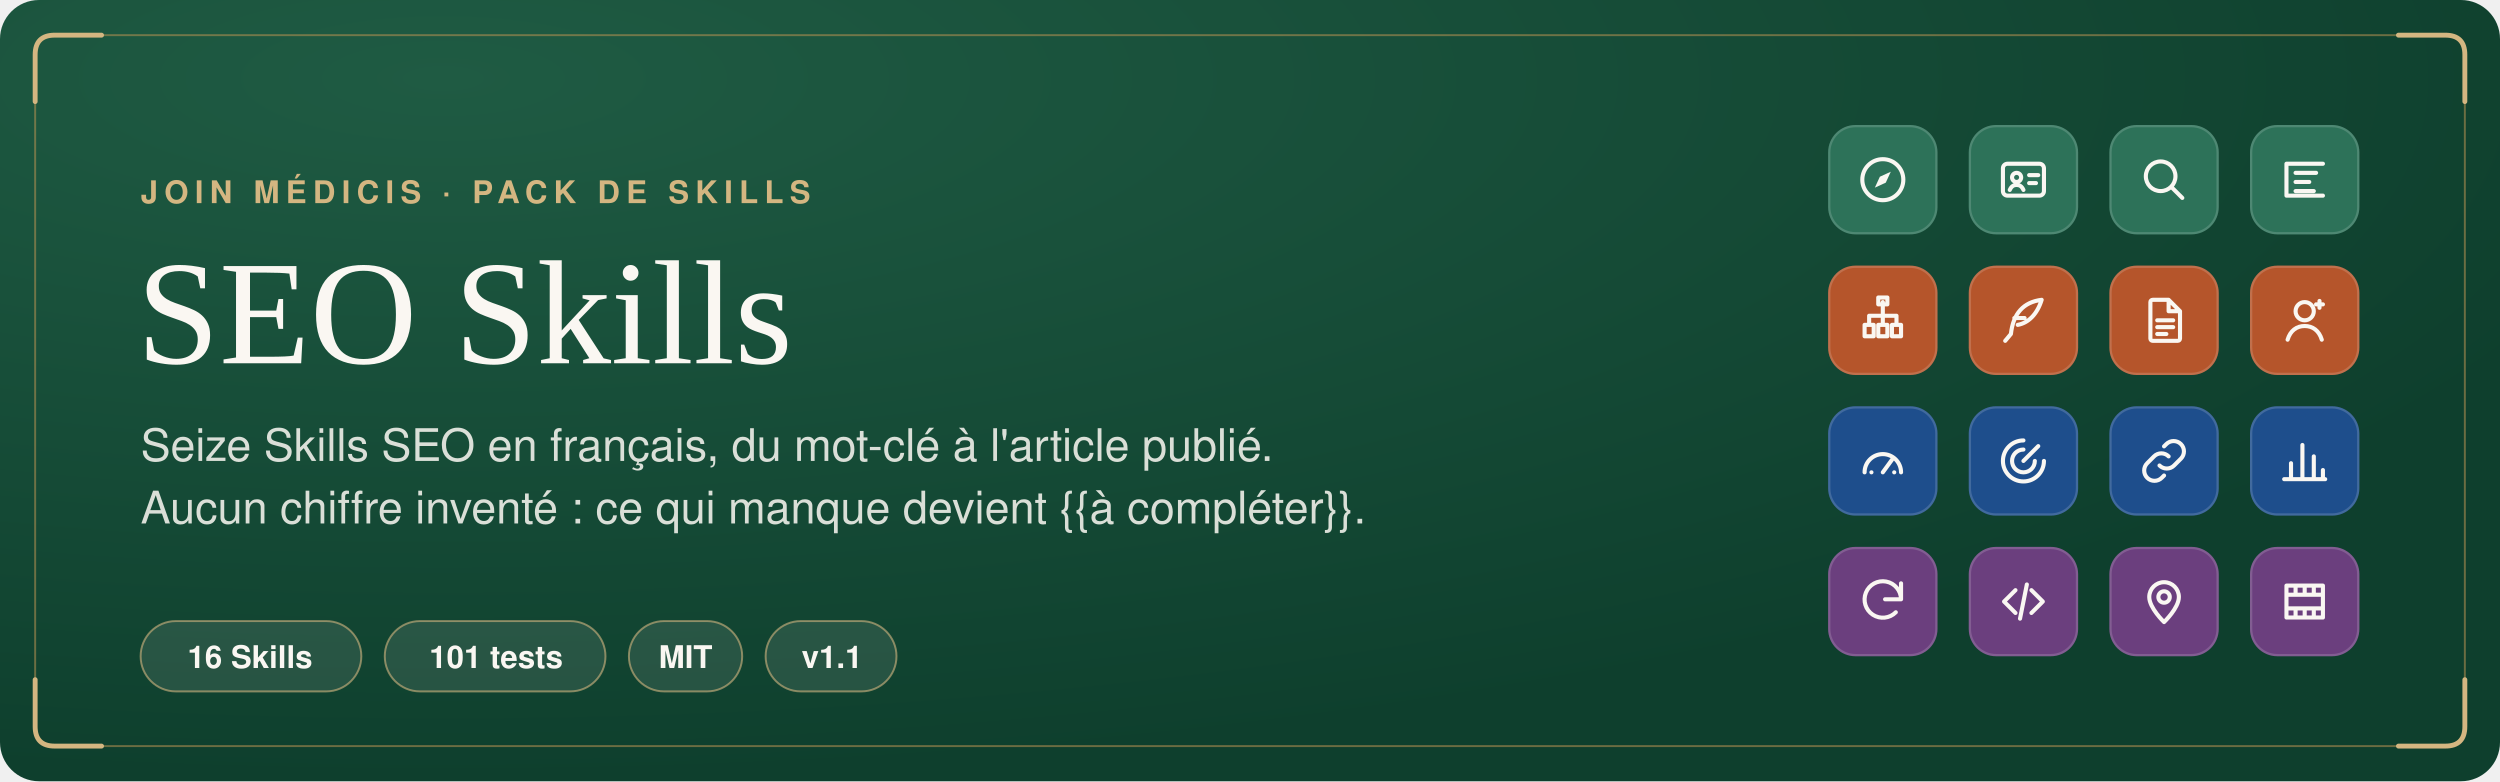
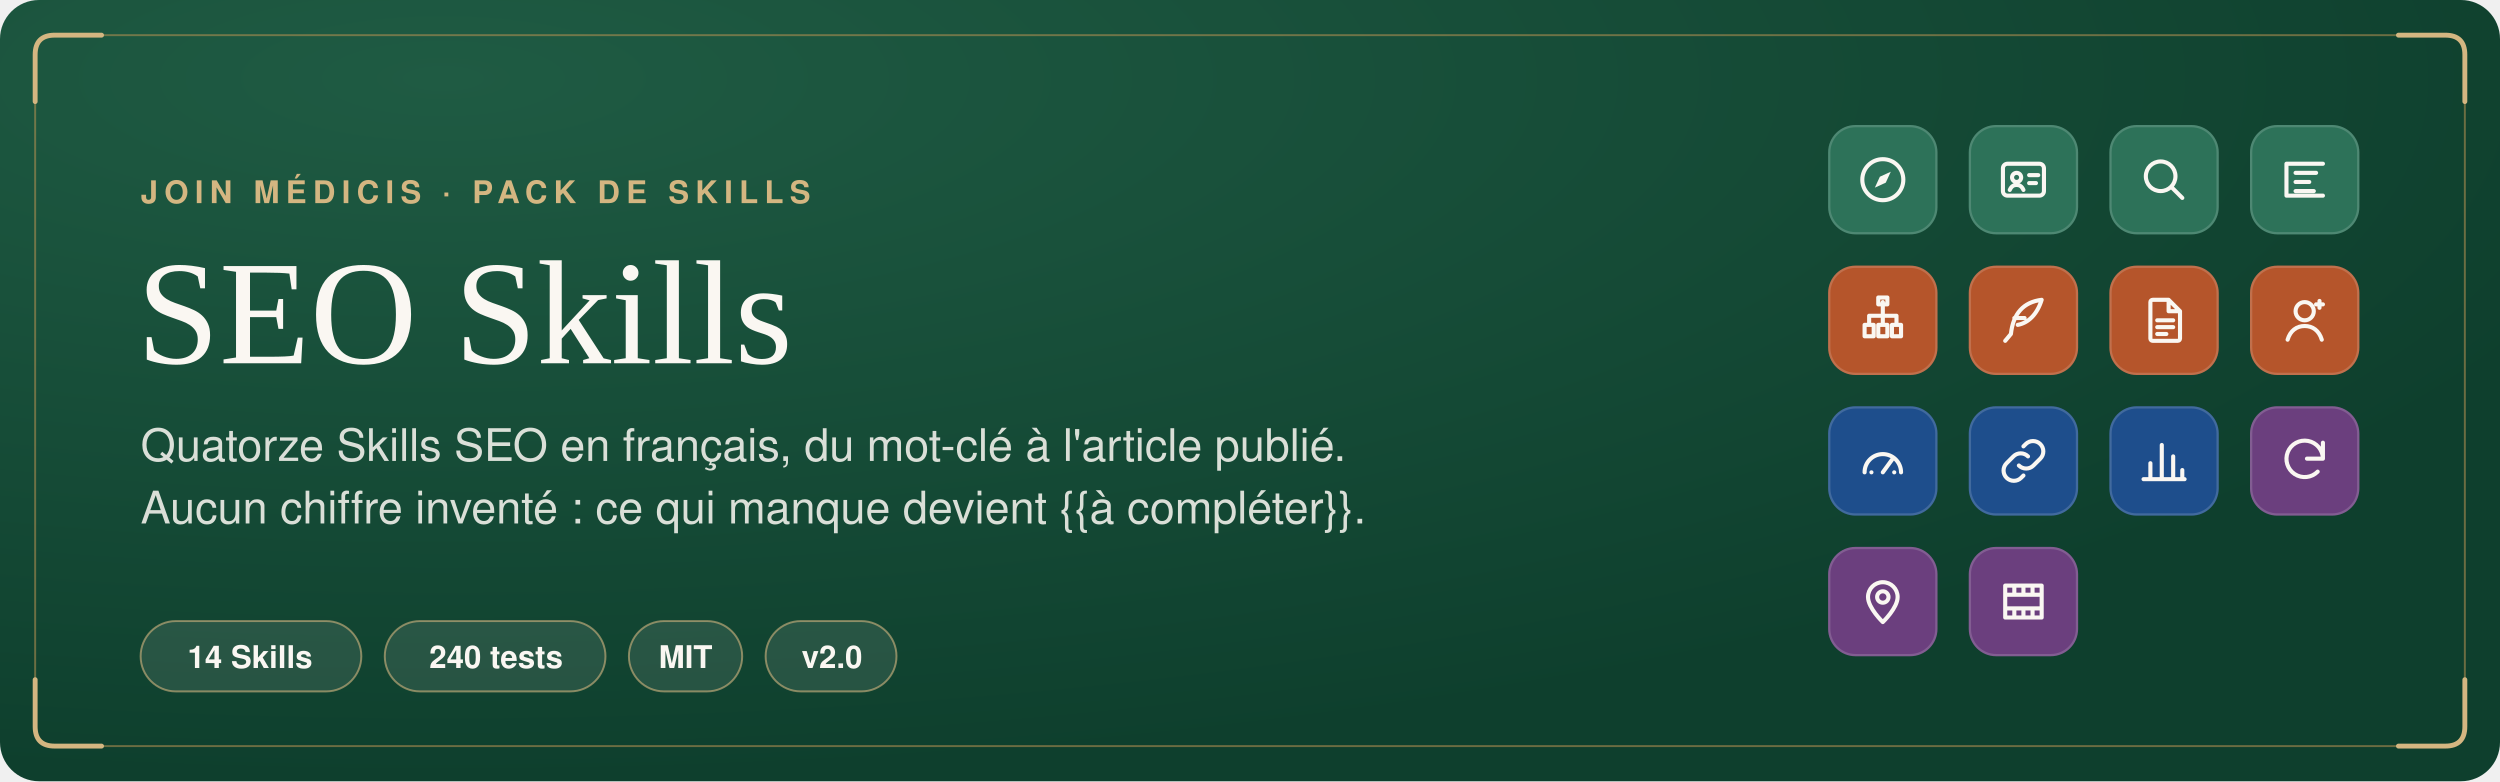
<svg xmlns="http://www.w3.org/2000/svg" width="1280" height="400" viewBox="0 0 1280 400" role="img" aria-label="SEO Skills, par Join Médicis">
  <defs>
    <radialGradient id="lueur" cx="0.18" cy="0.1" r="0.9">
      <stop offset="0" stop-color="#1F5B43" />
      <stop offset="1" stop-color="#0E3F2D" />
    </radialGradient>
  </defs>
  <rect width="1280" height="400" rx="20" fill="url(#lueur)" />
  <rect x="18" y="18" width="1244" height="364" rx="10" fill="none" stroke="#B89253" stroke-opacity="0.55" />
  <path d="M18 52 V28 Q18 18 28 18 H52" fill="none" stroke="#D4B681" stroke-width="2.5" stroke-linecap="round" />
  <path d="M1262 52 V28 Q1262 18 1252 18 H1228" fill="none" stroke="#D4B681" stroke-width="2.5" stroke-linecap="round" />
  <path d="M18 348 V372 Q18 382 28 382 H52" fill="none" stroke="#D4B681" stroke-width="2.5" stroke-linecap="round" />
  <path d="M1262 348 V372 Q1262 382 1252 382 H1228" fill="none" stroke="#D4B681" stroke-width="2.5" stroke-linecap="round" />
  <text x="72" y="104" font-family="'Helvetica Neue', Helvetica, Arial, sans-serif" font-size="16" font-weight="700" letter-spacing="3.2" fill="#D4B681">JOIN MÉDICIS · PACK DE SKILLS</text>
  <text x="70" y="186" font-family="Georgia, 'Times New Roman', serif" font-size="76" fill="#FAF7F2">SEO Skills</text>
-   <text x="72" y="236" font-family="'Helvetica Neue', Helvetica, Arial, sans-serif" font-size="23" fill="#FAF7F2" fill-opacity="0.86">Seize Skills SEO en français, du mot-clé à l'article publié.</text>
+   <text x="72" y="236" font-family="'Helvetica Neue', Helvetica, Arial, sans-serif" font-size="23" fill="#FAF7F2" fill-opacity="0.86">Quatorze Skills SEO en français, du mot-clé à l'article publié.</text>
  <text x="72" y="268" font-family="'Helvetica Neue', Helvetica, Arial, sans-serif" font-size="23" fill="#FAF7F2" fill-opacity="0.86">Aucun chiffre inventé : ce qui manque devient {{à compléter}}.</text>
  <rect x="72" y="318" width="113" height="36" rx="18" fill="#FAF7F2" fill-opacity="0.1" stroke="#D4B681" stroke-opacity="0.6" />
-   <text x="128" y="342" text-anchor="middle" font-family="'Helvetica Neue', Helvetica, Arial, sans-serif" font-size="16" font-weight="600" fill="#FAF7F2">16 Skills</text>
+   <text x="128" y="342" text-anchor="middle" font-family="'Helvetica Neue', Helvetica, Arial, sans-serif" font-size="16" font-weight="600" fill="#FAF7F2">14 Skills</text>
  <rect x="197" y="318" width="113" height="36" rx="18" fill="#FAF7F2" fill-opacity="0.1" stroke="#D4B681" stroke-opacity="0.6" />
-   <text x="254" y="342" text-anchor="middle" font-family="'Helvetica Neue', Helvetica, Arial, sans-serif" font-size="16" font-weight="600" fill="#FAF7F2">101 tests</text>
+   <text x="254" y="342" text-anchor="middle" font-family="'Helvetica Neue', Helvetica, Arial, sans-serif" font-size="16" font-weight="600" fill="#FAF7F2">240 tests</text>
  <rect x="322" y="318" width="58" height="36" rx="18" fill="#FAF7F2" fill-opacity="0.1" stroke="#D4B681" stroke-opacity="0.6" />
  <text x="351" y="342" text-anchor="middle" font-family="'Helvetica Neue', Helvetica, Arial, sans-serif" font-size="16" font-weight="600" fill="#FAF7F2">MIT</text>
  <rect x="392" y="318" width="67" height="36" rx="18" fill="#FAF7F2" fill-opacity="0.1" stroke="#D4B681" stroke-opacity="0.6" />
-   <text x="426" y="342" text-anchor="middle" font-family="'Helvetica Neue', Helvetica, Arial, sans-serif" font-size="16" font-weight="600" fill="#FAF7F2">v1.1</text>
+   <text x="426" y="342" text-anchor="middle" font-family="'Helvetica Neue', Helvetica, Arial, sans-serif" font-size="16" font-weight="600" fill="#FAF7F2">v2.0</text>
  <g transform="translate(936 64) scale(1.1667)">
    <rect width="48" height="48" rx="12" fill="#2D7259" />
    <rect x="0.5" y="0.5" width="47" height="47" rx="11.5" fill="none" stroke="#FFFFFF" stroke-opacity="0.16" />
    <g transform="translate(12 12)">
      <path d="M12 3a9 9 0 1 0 0 18a9 9 0 1 0 0-18z" fill="none" stroke="#FAF7F2" stroke-width="1.8" stroke-linecap="round" stroke-linejoin="round" />
      <path d="M15.5 8.5 13.3 13.3 8.5 15.5 10.7 10.7z" fill="#FAF7F2" />
    </g>
  </g>
  <g transform="translate(1008 64) scale(1.1667)">
    <rect width="48" height="48" rx="12" fill="#2D7259" />
    <rect x="0.5" y="0.5" width="47" height="47" rx="11.5" fill="none" stroke="#FFFFFF" stroke-opacity="0.16" />
    <g transform="translate(12 12)">
      <path d="M5 5h14a2 2 0 0 1 2 2v10a2 2 0 0 1-2 2H5a2 2 0 0 1-2-2V7a2 2 0 0 1 2-2z M9 9a2 2 0 1 0 0 4a2 2 0 1 0 0-4z M6 16.5c.7-1.6 1.7-2.2 3-2.2s2.3.6 3 2.2 M14.5 10h4 M14.5 13.5h3" fill="none" stroke="#FAF7F2" stroke-width="1.8" stroke-linecap="round" stroke-linejoin="round" />
    </g>
  </g>
  <g transform="translate(1080 64) scale(1.1667)">
    <rect width="48" height="48" rx="12" fill="#2D7259" />
    <rect x="0.5" y="0.5" width="47" height="47" rx="11.5" fill="none" stroke="#FFFFFF" stroke-opacity="0.16" />
    <g transform="translate(12 12)">
      <path d="M10.5 4a6.5 6.5 0 1 0 0 13a6.5 6.5 0 1 0 0-13z M15.3 15.3 20 20" fill="none" stroke="#FAF7F2" stroke-width="1.8" stroke-linecap="round" stroke-linejoin="round" />
    </g>
  </g>
  <g transform="translate(1152 64) scale(1.1667)">
    <rect width="48" height="48" rx="12" fill="#2D7259" />
    <rect x="0.5" y="0.5" width="47" height="47" rx="11.5" fill="none" stroke="#FFFFFF" stroke-opacity="0.16" />
    <g transform="translate(12 12)">
      <path d="M4 5h16 M4 5v14h16 M8 9h9 M8 13h6 M8 17h8" fill="none" stroke="#FAF7F2" stroke-width="1.8" stroke-linecap="round" stroke-linejoin="round" />
    </g>
  </g>
  <g transform="translate(936 136) scale(1.1667)">
    <rect width="48" height="48" rx="12" fill="#B5552B" />
    <rect x="0.5" y="0.5" width="47" height="47" rx="11.5" fill="none" stroke="#FFFFFF" stroke-opacity="0.16" />
    <g transform="translate(12 12)">
      <path d="M12 4v6 M12 10H6v4 M12 10h6v4 M12 10v4 M4 14h4v5H4z M10 14h4v5h-4z M16 14h4v5h-4z M10 2h4v3h-4z" fill="none" stroke="#FAF7F2" stroke-width="1.8" stroke-linecap="round" stroke-linejoin="round" />
    </g>
  </g>
  <g transform="translate(1008 136) scale(1.1667)">
    <rect width="48" height="48" rx="12" fill="#B5552B" />
    <rect x="0.5" y="0.5" width="47" height="47" rx="11.5" fill="none" stroke="#FFFFFF" stroke-opacity="0.16" />
    <g transform="translate(12 12)">
      <path d="M20 3C12 4 7.5 9 6.5 18 M6.5 18 4 21 M9.5 14C14 13.2 18 9.5 20 3 M8 11h4.5" fill="none" stroke="#FAF7F2" stroke-width="1.8" stroke-linecap="round" stroke-linejoin="round" />
    </g>
  </g>
  <g transform="translate(1080 136) scale(1.1667)">
    <rect width="48" height="48" rx="12" fill="#B5552B" />
    <rect x="0.5" y="0.5" width="47" height="47" rx="11.5" fill="none" stroke="#FFFFFF" stroke-opacity="0.16" />
    <g transform="translate(12 12)">
      <path d="M7 3h7l5 5v12a1 1 0 0 1-1 1H7a1 1 0 0 1-1-1V4a1 1 0 0 1 1-1z M14 3v5h5 M9 12h7 M9 15h7 M9 18h4" fill="none" stroke="#FAF7F2" stroke-width="1.8" stroke-linecap="round" stroke-linejoin="round" />
    </g>
  </g>
  <g transform="translate(1152 136) scale(1.1667)">
    <rect width="48" height="48" rx="12" fill="#B5552B" />
    <rect x="0.5" y="0.5" width="47" height="47" rx="11.5" fill="none" stroke="#FFFFFF" stroke-opacity="0.16" />
    <g transform="translate(12 12)">
      <path d="M12 4a4 4 0 1 0 0 8a4 4 0 1 0 0-8z M4.5 20.5c1.2-4 4-6 7.5-6s6.3 2 7.5 6 M18.5 3.5v3 M17 5h3" fill="none" stroke="#FAF7F2" stroke-width="1.8" stroke-linecap="round" stroke-linejoin="round" />
    </g>
  </g>
  <g transform="translate(936 208) scale(1.1667)">
    <rect width="48" height="48" rx="12" fill="#1E4E8C" />
    <rect x="0.5" y="0.5" width="47" height="47" rx="11.5" fill="none" stroke="#FFFFFF" stroke-opacity="0.16" />
    <g transform="translate(12 12)">
      <path d="M4 17a8 8 0 1 1 16 0 M12 17l4-5.5 M7 17h.01 M17 17h.01 M12 9v.01" fill="none" stroke="#FAF7F2" stroke-width="1.8" stroke-linecap="round" stroke-linejoin="round" />
    </g>
  </g>
  <g transform="translate(1008 208) scale(1.1667)">
    <rect width="48" height="48" rx="12" fill="#1E4E8C" />
    <rect x="0.5" y="0.5" width="47" height="47" rx="11.5" fill="none" stroke="#FFFFFF" stroke-opacity="0.16" />
    <g transform="translate(12 12)">
-       <path d="M12 3a9 9 0 1 0 9 9 M12 7a5 5 0 1 0 5 5 M12 12l6.5-6.5" fill="none" stroke="#FAF7F2" stroke-width="1.8" stroke-linecap="round" stroke-linejoin="round" />
+       <path d="M10 14a4.5 4.5 0 0 0 6.4 0l3-3a4.5 4.5 0 0 0-6.4-6.4l-1 1 M14 10a4.5 4.5 0 0 0-6.4 0l-3 3a4.5 4.5 0 0 0 6.4 6.4l1-1" fill="none" stroke="#FAF7F2" stroke-width="1.8" stroke-linecap="round" stroke-linejoin="round" />
    </g>
  </g>
  <g transform="translate(1080 208) scale(1.1667)">
    <rect width="48" height="48" rx="12" fill="#1E4E8C" />
    <rect x="0.5" y="0.5" width="47" height="47" rx="11.5" fill="none" stroke="#FFFFFF" stroke-opacity="0.16" />
    <g transform="translate(12 12)">
-       <path d="M10 14a4.5 4.5 0 0 0 6.4 0l3-3a4.5 4.5 0 0 0-6.4-6.4l-1 1 M14 10a4.5 4.5 0 0 0-6.4 0l-3 3a4.5 4.5 0 0 0 6.4 6.4l1-1" fill="none" stroke="#FAF7F2" stroke-width="1.8" stroke-linecap="round" stroke-linejoin="round" />
+       <path d="M3 20h18 M6 20v-7 M11 20V5 M16 20v-10 M20 20v-4" fill="none" stroke="#FAF7F2" stroke-width="1.8" stroke-linecap="round" stroke-linejoin="round" />
    </g>
  </g>
  <g transform="translate(1152 208) scale(1.1667)">
-     <rect width="48" height="48" rx="12" fill="#1E4E8C" />
+     <rect width="48" height="48" rx="12" fill="#6B3F7E" />
    <rect x="0.5" y="0.5" width="47" height="47" rx="11.5" fill="none" stroke="#FFFFFF" stroke-opacity="0.16" />
    <g transform="translate(12 12)">
-       <path d="M3 20h18 M6 20v-7 M11 20V5 M16 20v-10 M20 20v-4" fill="none" stroke="#FAF7F2" stroke-width="1.8" stroke-linecap="round" stroke-linejoin="round" />
+       <path d="M20 11a8 8 0 1 0-2.3 5.7 M20 4v7h-7" fill="none" stroke="#FAF7F2" stroke-width="1.8" stroke-linecap="round" stroke-linejoin="round" />
    </g>
  </g>
  <g transform="translate(936 280) scale(1.1667)">
    <rect width="48" height="48" rx="12" fill="#6B3F7E" />
    <rect x="0.5" y="0.5" width="47" height="47" rx="11.5" fill="none" stroke="#FFFFFF" stroke-opacity="0.16" />
    <g transform="translate(12 12)">
-       <path d="M20 11a8 8 0 1 0-2.3 5.7 M20 4v7h-7" fill="none" stroke="#FAF7F2" stroke-width="1.8" stroke-linecap="round" stroke-linejoin="round" />
+       <path d="M12 21s-6.5-6.2-6.5-11a6.5 6.5 0 0 1 13 0C18.5 14.8 12 21 12 21z M12 7.5a2.5 2.5 0 1 0 0 5a2.5 2.5 0 1 0 0-5z" fill="none" stroke="#FAF7F2" stroke-width="1.8" stroke-linecap="round" stroke-linejoin="round" />
    </g>
  </g>
  <g transform="translate(1008 280) scale(1.1667)">
-     <rect width="48" height="48" rx="12" fill="#6B3F7E" />
-     <rect x="0.5" y="0.5" width="47" height="47" rx="11.5" fill="none" stroke="#FFFFFF" stroke-opacity="0.16" />
-     <g transform="translate(12 12)">
-       <path d="M8.5 7 3.5 12l5 5 M15.5 7l5 5-5 5 M13.5 4.5l-3 15" fill="none" stroke="#FAF7F2" stroke-width="1.8" stroke-linecap="round" stroke-linejoin="round" />
-     </g>
-   </g>
-   <g transform="translate(1080 280) scale(1.1667)">
-     <rect width="48" height="48" rx="12" fill="#6B3F7E" />
-     <rect x="0.5" y="0.5" width="47" height="47" rx="11.5" fill="none" stroke="#FFFFFF" stroke-opacity="0.16" />
-     <g transform="translate(12 12)">
-       <path d="M12 21s-6.5-6.2-6.5-11a6.5 6.5 0 0 1 13 0C18.5 14.8 12 21 12 21z M12 7.5a2.5 2.5 0 1 0 0 5a2.5 2.5 0 1 0 0-5z" fill="none" stroke="#FAF7F2" stroke-width="1.8" stroke-linecap="round" stroke-linejoin="round" />
-     </g>
-   </g>
-   <g transform="translate(1152 280) scale(1.1667)">
    <rect width="48" height="48" rx="12" fill="#6B3F7E" />
    <rect x="0.5" y="0.5" width="47" height="47" rx="11.5" fill="none" stroke="#FFFFFF" stroke-opacity="0.16" />
    <g transform="translate(12 12)">
      <path d="M4 5h16v14H4z M4 9h16 M4 15h16 M8 5v4 M12 5v4 M16 5v4 M8 15v4 M12 15v4 M16 15v4" fill="none" stroke="#FAF7F2" stroke-width="1.8" stroke-linecap="round" stroke-linejoin="round" />
    </g>
  </g>
</svg>
